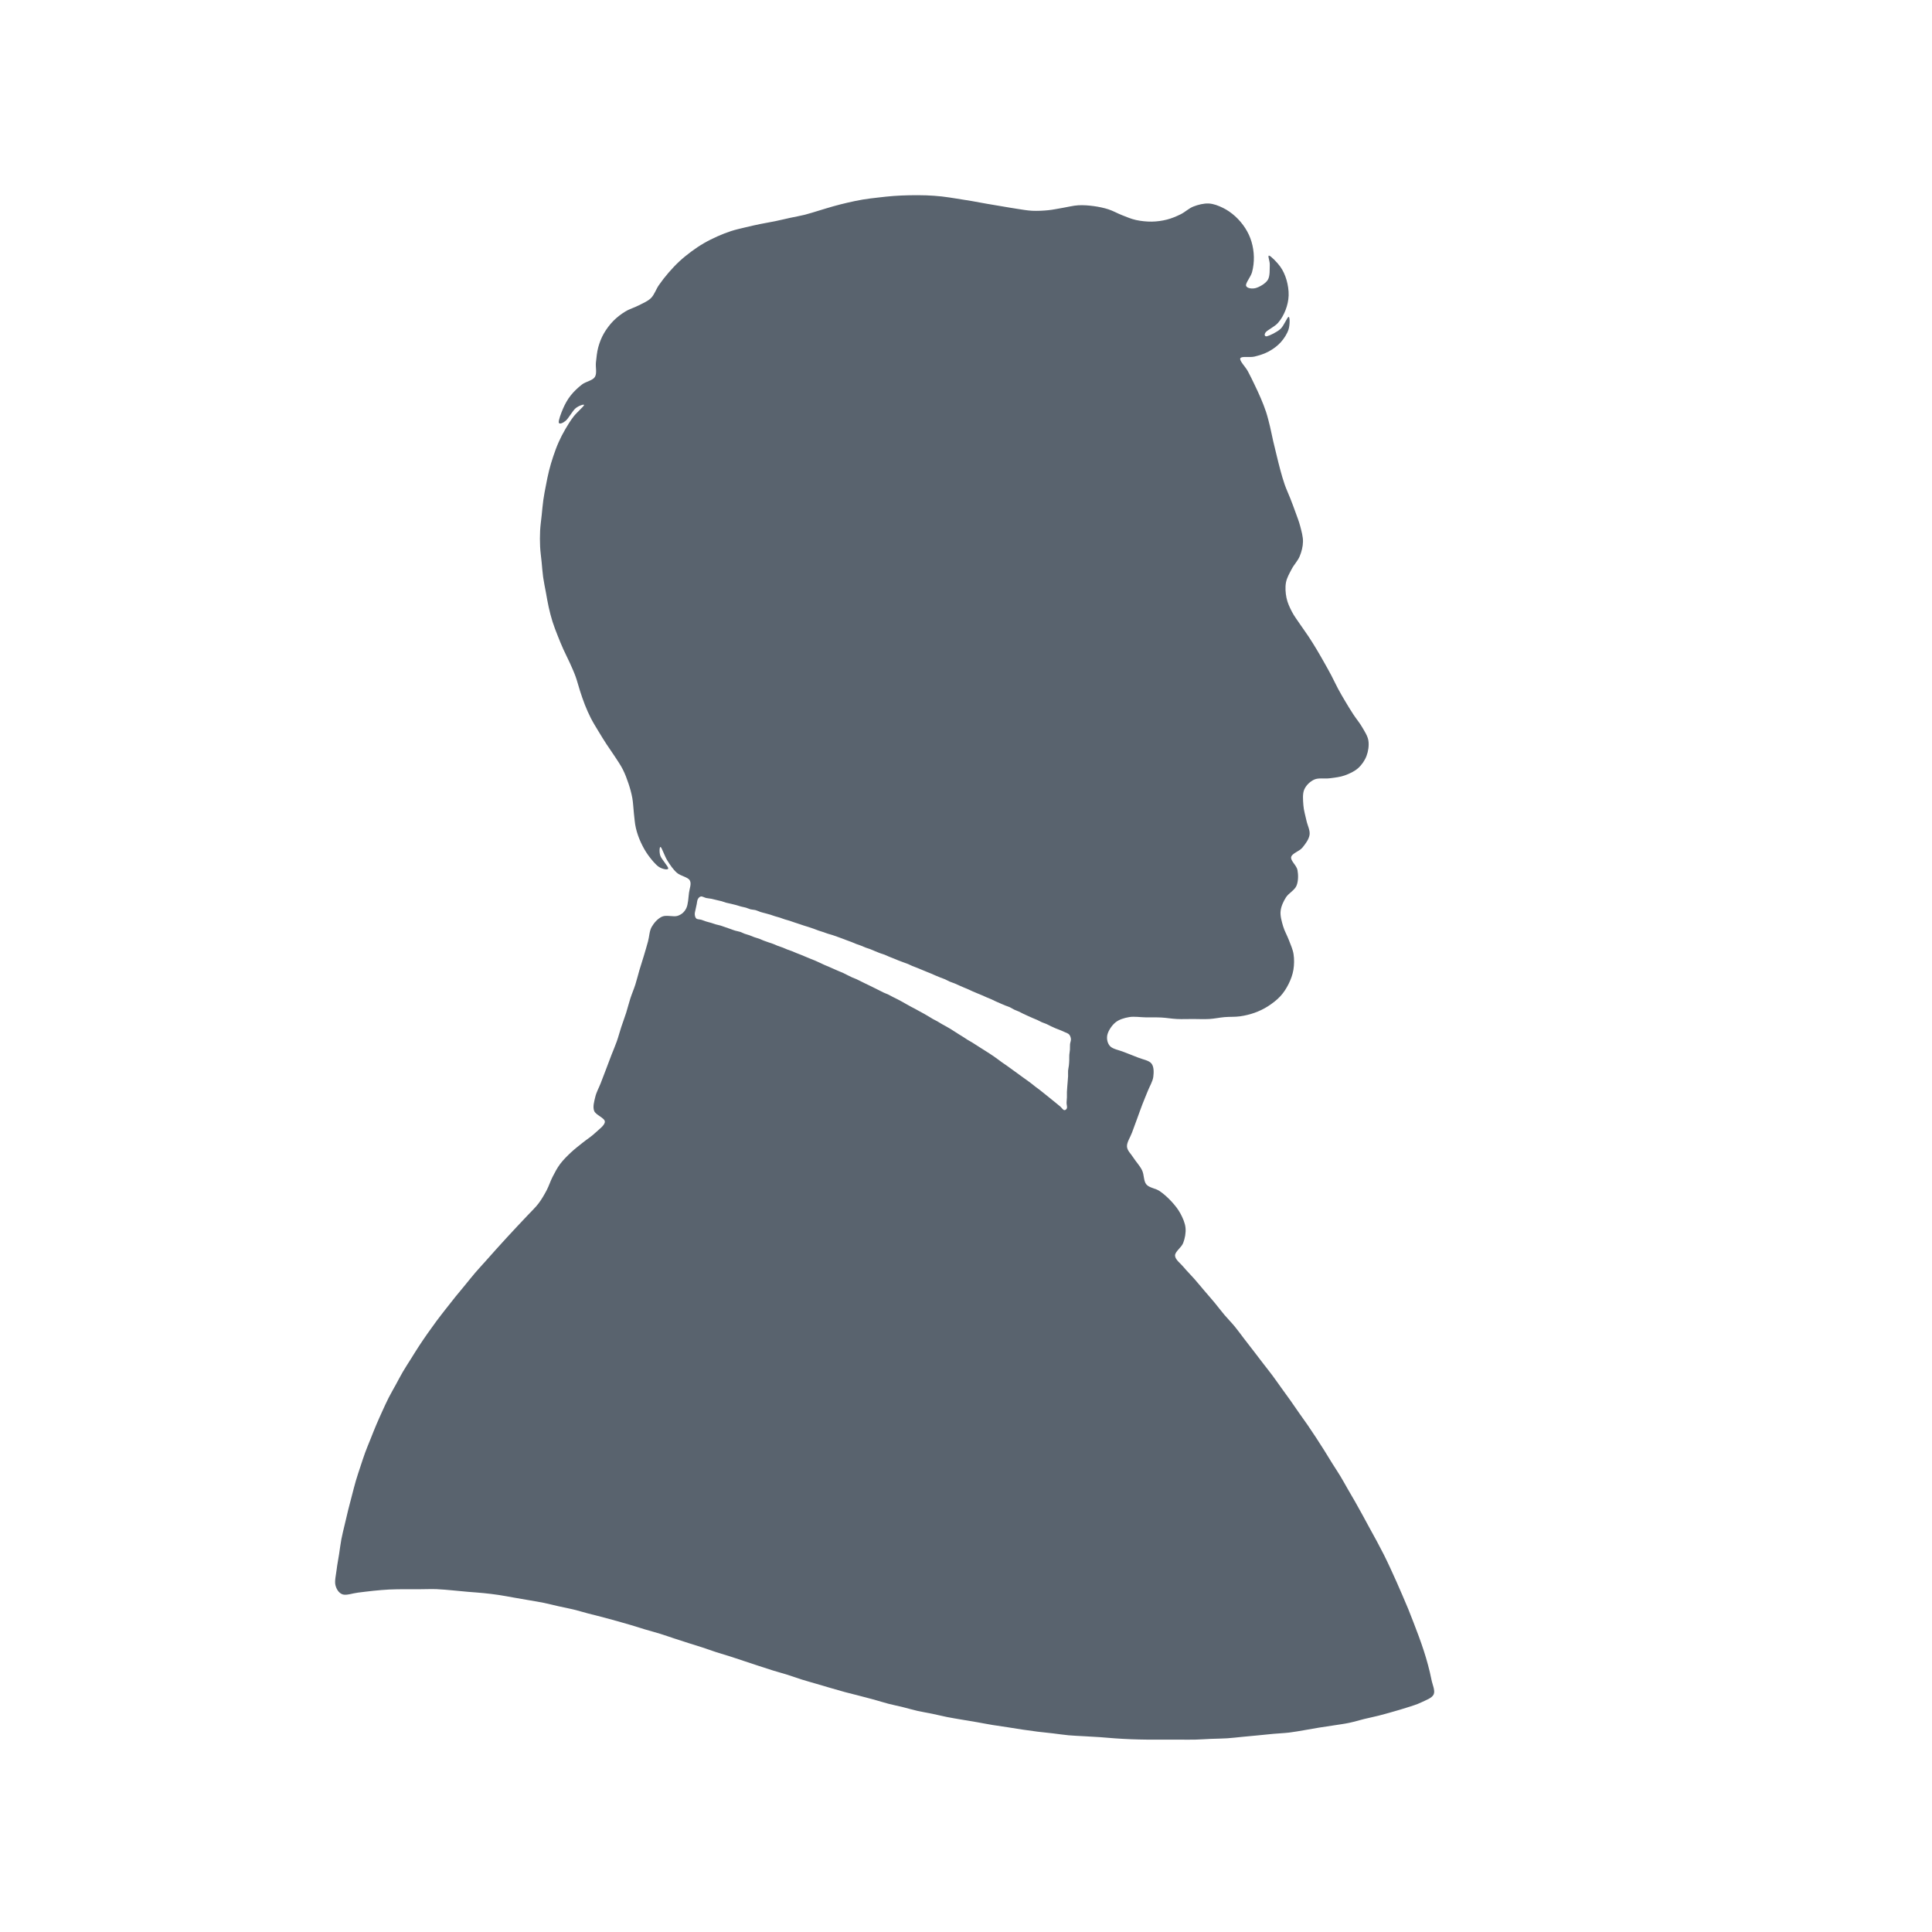
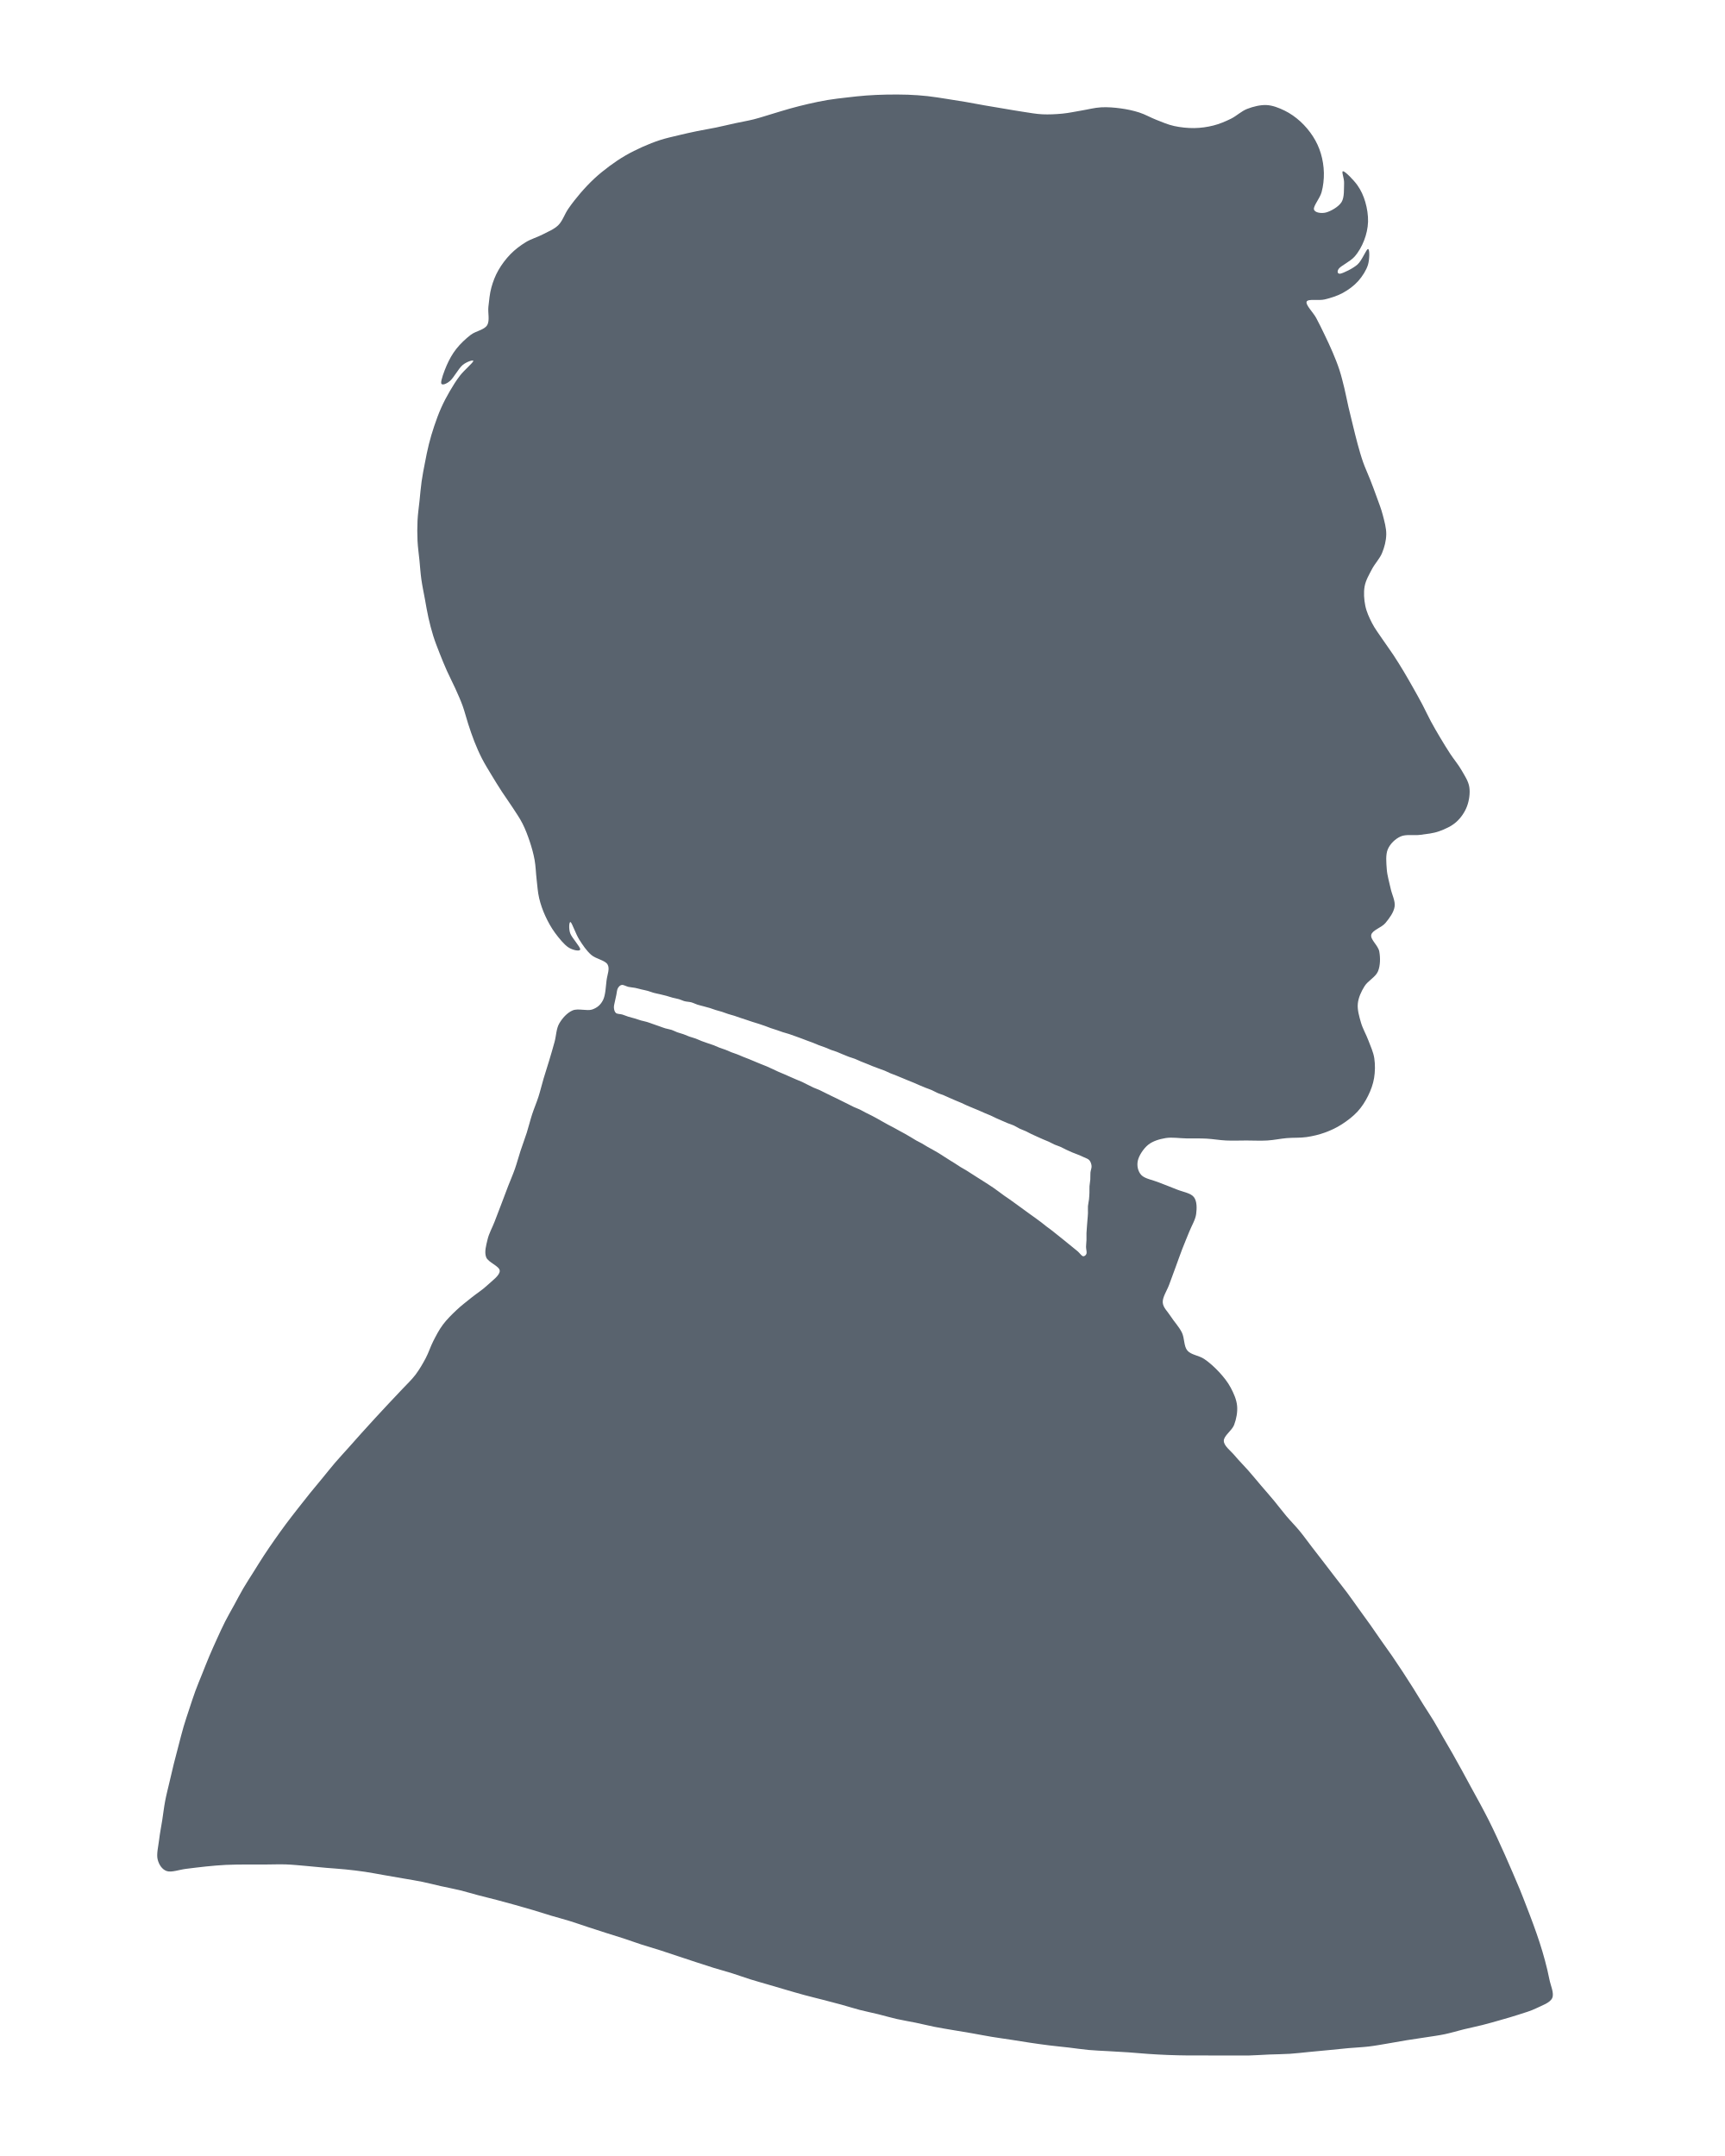
- <svg xmlns="http://www.w3.org/2000/svg" width="256" height="256" viewBox="0 0 256 256">
+ <svg xmlns="http://www.w3.org/2000/svg" width="180" height="225" viewBox="28 16 180 225">
  <g transform="translate(256 0) scale(-1 1)">
    <path d="M 133.277,25.883 C 132.560,25.910 131.895,25.958 131.219,26.031 C 130.543,26.103 129.884,26.218 129.220,26.319 C 128.556,26.421 127.893,26.526 127.233,26.639 C 126.574,26.752 125.931,26.879 125.263,26.996 C 124.594,27.113 123.893,27.229 123.222,27.341 C 122.552,27.453 121.905,27.570 121.239,27.668 C 120.573,27.766 119.911,27.896 119.227,27.928 C 118.544,27.959 117.817,27.923 117.138,27.858 C 116.458,27.793 115.824,27.645 115.152,27.536 C 114.481,27.426 113.788,27.238 113.108,27.200 C 112.428,27.163 111.733,27.221 111.070,27.310 C 110.407,27.400 109.752,27.537 109.128,27.737 C 108.505,27.937 107.938,28.273 107.329,28.509 C 106.720,28.745 106.134,29.009 105.476,29.152 C 104.819,29.295 104.066,29.375 103.382,29.366 C 102.698,29.357 102.014,29.259 101.375,29.096 C 100.736,28.933 100.136,28.678 99.549,28.389 C 98.962,28.100 98.472,27.599 97.855,27.362 C 97.239,27.124 96.496,26.935 95.847,26.964 C 95.199,26.993 94.554,27.253 93.966,27.537 C 93.377,27.822 92.812,28.221 92.317,28.671 C 91.821,29.121 91.351,29.681 90.994,30.239 C 90.636,30.797 90.362,31.384 90.173,32.018 C 89.983,32.651 89.869,33.365 89.856,34.039 C 89.843,34.712 89.923,35.424 90.096,36.058 C 90.268,36.693 90.969,37.494 90.893,37.847 C 90.816,38.200 90.116,38.301 89.635,38.175 C 89.155,38.048 88.325,37.596 88.011,37.088 C 87.696,36.580 87.775,35.664 87.747,35.128 C 87.719,34.592 88.073,33.840 87.844,33.871 C 87.615,33.902 86.757,34.776 86.372,35.311 C 85.986,35.847 85.720,36.444 85.533,37.083 C 85.346,37.722 85.226,38.479 85.247,39.148 C 85.269,39.816 85.425,40.486 85.662,41.095 C 85.899,41.703 86.233,42.310 86.669,42.797 C 87.105,43.283 88.035,43.721 88.277,44.015 C 88.519,44.308 88.446,44.626 88.123,44.557 C 87.801,44.488 86.824,44.027 86.344,43.599 C 85.865,43.171 85.429,41.982 85.247,41.988 C 85.066,41.994 85.084,43.075 85.255,43.632 C 85.426,44.189 85.836,44.841 86.273,45.330 C 86.709,45.819 87.291,46.246 87.875,46.566 C 88.458,46.886 89.145,47.097 89.775,47.249 C 90.404,47.401 91.505,47.156 91.653,47.477 C 91.800,47.798 90.973,48.601 90.661,49.177 C 90.350,49.753 90.070,50.334 89.783,50.932 C 89.496,51.531 89.198,52.156 88.940,52.766 C 88.682,53.377 88.440,53.972 88.237,54.594 C 88.035,55.216 87.879,55.858 87.722,56.500 C 87.566,57.141 87.447,57.798 87.298,58.443 C 87.150,59.088 86.993,59.718 86.832,60.369 C 86.672,61.019 86.511,61.702 86.333,62.345 C 86.155,62.988 85.982,63.612 85.765,64.229 C 85.548,64.845 85.266,65.435 85.029,66.043 C 84.791,66.651 84.560,67.261 84.341,67.877 C 84.122,68.492 83.878,69.087 83.712,69.735 C 83.547,70.383 83.335,71.105 83.347,71.767 C 83.358,72.428 83.534,73.102 83.782,73.705 C 84.030,74.309 84.531,74.808 84.834,75.388 C 85.138,75.969 85.486,76.551 85.603,77.189 C 85.720,77.826 85.665,78.571 85.535,79.213 C 85.405,79.854 85.124,80.455 84.825,81.038 C 84.527,81.620 84.113,82.155 83.743,82.708 C 83.372,83.261 82.968,83.800 82.602,84.355 C 82.236,84.910 81.893,85.463 81.547,86.037 C 81.202,86.611 80.858,87.217 80.530,87.798 C 80.202,88.379 79.885,88.944 79.579,89.523 C 79.273,90.103 79.005,90.698 78.694,91.276 C 78.383,91.853 78.051,92.422 77.713,92.988 C 77.375,93.555 77.037,94.110 76.668,94.674 C 76.298,95.238 75.827,95.792 75.496,96.372 C 75.164,96.951 74.773,97.521 74.678,98.152 C 74.583,98.783 74.698,99.553 74.926,100.158 C 75.154,100.764 75.561,101.354 76.045,101.786 C 76.529,102.218 77.204,102.528 77.829,102.751 C 78.453,102.974 79.124,103.034 79.793,103.124 C 80.462,103.214 81.277,103.041 81.842,103.291 C 82.408,103.542 82.942,104.060 83.184,104.628 C 83.427,105.196 83.344,106.020 83.295,106.701 C 83.247,107.382 83.028,108.064 82.892,108.717 C 82.755,109.370 82.386,110.018 82.476,110.619 C 82.567,111.220 83.026,111.834 83.433,112.324 C 83.839,112.815 84.807,113.067 84.914,113.563 C 85.021,114.058 84.192,114.662 84.075,115.297 C 83.958,115.932 83.957,116.770 84.212,117.373 C 84.468,117.975 85.259,118.352 85.609,118.913 C 85.960,119.474 86.252,120.106 86.315,120.740 C 86.378,121.373 86.171,122.074 85.987,122.714 C 85.804,123.353 85.445,123.955 85.213,124.576 C 84.981,125.197 84.696,125.786 84.596,126.439 C 84.497,127.092 84.508,127.842 84.615,128.494 C 84.723,129.146 84.951,129.767 85.241,130.354 C 85.530,130.940 85.894,131.516 86.352,132.012 C 86.809,132.509 87.419,132.970 87.985,133.334 C 88.550,133.697 89.133,133.971 89.747,134.193 C 90.362,134.415 91.004,134.569 91.670,134.666 C 92.337,134.763 93.063,134.714 93.745,134.774 C 94.426,134.833 95.061,134.981 95.760,135.022 C 96.460,135.064 97.227,135.022 97.944,135.022 C 98.661,135.022 99.370,135.055 100.062,135.022 C 100.755,134.990 101.410,134.865 102.101,134.828 C 102.792,134.792 103.497,134.814 104.210,134.804 C 104.922,134.794 105.710,134.658 106.375,134.770 C 107.040,134.883 107.718,135.086 108.201,135.479 C 108.683,135.871 109.154,136.598 109.270,137.124 C 109.387,137.650 109.262,138.256 108.899,138.634 C 108.536,139.012 107.708,139.143 107.094,139.392 C 106.480,139.640 105.827,139.872 105.216,140.127 C 104.604,140.382 103.765,140.494 103.426,140.922 C 103.087,141.350 103.106,142.096 103.184,142.696 C 103.262,143.295 103.654,143.914 103.895,144.520 C 104.136,145.127 104.392,145.716 104.630,146.335 C 104.868,146.953 105.096,147.608 105.324,148.230 C 105.553,148.852 105.776,149.456 106.001,150.069 C 106.225,150.682 106.697,151.360 106.670,151.911 C 106.643,152.461 106.172,152.846 105.839,153.372 C 105.506,153.898 104.961,154.472 104.671,155.067 C 104.381,155.662 104.487,156.485 104.099,156.944 C 103.711,157.403 102.896,157.448 102.344,157.822 C 101.793,158.195 101.251,158.688 100.791,159.185 C 100.331,159.682 99.898,160.217 99.585,160.804 C 99.271,161.391 98.972,162.059 98.911,162.708 C 98.850,163.357 98.989,164.088 99.221,164.698 C 99.452,165.308 100.309,165.835 100.299,166.369 C 100.289,166.904 99.583,167.392 99.160,167.904 C 98.737,168.416 98.222,168.917 97.760,169.443 C 97.299,169.969 96.841,170.528 96.389,171.058 C 95.938,171.588 95.486,172.096 95.050,172.622 C 94.614,173.148 94.214,173.689 93.772,174.212 C 93.330,174.735 92.837,175.226 92.396,175.761 C 91.955,176.295 91.545,176.874 91.126,177.418 C 90.708,177.961 90.297,178.487 89.885,179.023 C 89.473,179.558 89.066,180.096 88.654,180.631 C 88.242,181.167 87.816,181.697 87.413,182.236 C 87.011,182.776 86.637,183.317 86.239,183.869 C 85.841,184.421 85.418,184.995 85.026,185.550 C 84.634,186.104 84.268,186.648 83.884,187.195 C 83.501,187.743 83.103,188.285 82.725,188.834 C 82.347,189.384 81.979,189.938 81.615,190.493 C 81.251,191.049 80.899,191.598 80.541,192.167 C 80.183,192.736 79.826,193.337 79.469,193.906 C 79.113,194.476 78.744,195.019 78.403,195.584 C 78.061,196.148 77.749,196.726 77.420,197.296 C 77.091,197.866 76.758,198.423 76.429,199.004 C 76.099,199.584 75.763,200.194 75.442,200.778 C 75.121,201.362 74.817,201.932 74.503,202.508 C 74.189,203.084 73.867,203.657 73.557,204.235 C 73.248,204.813 72.939,205.392 72.645,205.976 C 72.351,206.561 72.075,207.142 71.795,207.743 C 71.514,208.344 71.231,208.976 70.961,209.581 C 70.692,210.186 70.435,210.775 70.177,211.375 C 69.918,211.974 69.658,212.572 69.411,213.176 C 69.164,213.780 68.930,214.390 68.695,214.999 C 68.460,215.608 68.227,216.207 68.001,216.830 C 67.775,217.453 67.541,218.106 67.338,218.739 C 67.134,219.371 66.947,219.989 66.779,220.626 C 66.610,221.262 66.451,221.909 66.326,222.557 C 66.202,223.206 65.802,224.013 66.030,224.517 C 66.258,225.021 67.111,225.294 67.696,225.583 C 68.280,225.871 68.917,226.043 69.539,226.248 C 70.160,226.453 70.793,226.630 71.425,226.811 C 72.056,226.992 72.688,227.172 73.327,227.334 C 73.966,227.496 74.609,227.623 75.260,227.782 C 75.911,227.941 76.574,228.149 77.234,228.287 C 77.894,228.426 78.555,228.509 79.218,228.614 C 79.881,228.718 80.549,228.809 81.211,228.917 C 81.873,229.024 82.527,229.150 83.188,229.260 C 83.849,229.369 84.493,229.493 85.177,229.574 C 85.860,229.654 86.598,229.682 87.289,229.744 C 87.980,229.806 88.645,229.880 89.324,229.946 C 90.003,230.012 90.684,230.074 91.363,230.139 C 92.043,230.203 92.703,230.289 93.402,230.334 C 94.100,230.379 94.849,230.380 95.553,230.409 C 96.258,230.438 96.932,230.492 97.631,230.509 C 98.330,230.525 99.044,230.509 99.750,230.509 C 100.456,230.509 101.162,230.509 101.869,230.509 C 102.575,230.509 103.274,230.517 103.987,230.508 C 104.701,230.500 105.444,230.485 106.149,230.457 C 106.855,230.430 107.534,230.390 108.221,230.343 C 108.908,230.297 109.586,230.228 110.273,230.181 C 110.959,230.133 111.652,230.100 112.341,230.059 C 113.031,230.018 113.717,229.998 114.408,229.934 C 115.099,229.871 115.802,229.760 116.486,229.680 C 117.170,229.601 117.841,229.540 118.512,229.456 C 119.184,229.373 119.851,229.278 120.516,229.179 C 121.182,229.081 121.841,228.968 122.505,228.866 C 123.169,228.763 123.829,228.677 124.500,228.566 C 125.171,228.456 125.863,228.317 126.532,228.200 C 127.201,228.084 127.853,227.981 128.513,227.867 C 129.172,227.754 129.835,227.649 130.488,227.520 C 131.140,227.390 131.769,227.230 132.430,227.093 C 133.090,226.956 133.793,226.846 134.449,226.697 C 135.105,226.549 135.722,226.361 136.363,226.203 C 137.004,226.046 137.658,225.918 138.295,225.753 C 138.933,225.587 139.555,225.383 140.189,225.209 C 140.823,225.034 141.452,224.874 142.100,224.706 C 142.747,224.538 143.429,224.376 144.074,224.201 C 144.719,224.027 145.338,223.843 145.968,223.660 C 146.599,223.478 147.228,223.290 147.858,223.105 C 148.487,222.921 149.122,222.747 149.747,222.551 C 150.372,222.356 150.974,222.130 151.609,221.931 C 152.244,221.732 152.918,221.553 153.554,221.357 C 154.190,221.161 154.801,220.957 155.423,220.754 C 156.045,220.551 156.666,220.343 157.287,220.137 C 157.908,219.932 158.517,219.723 159.150,219.520 C 159.783,219.318 160.454,219.128 161.086,218.923 C 161.718,218.718 162.321,218.494 162.943,218.291 C 163.565,218.087 164.194,217.900 164.818,217.701 C 165.441,217.502 166.064,217.300 166.686,217.096 C 167.307,216.892 167.913,216.675 168.549,216.478 C 169.184,216.281 169.861,216.106 170.499,215.916 C 171.137,215.726 171.749,215.524 172.378,215.336 C 173.006,215.149 173.638,214.970 174.271,214.793 C 174.904,214.616 175.539,214.443 176.176,214.275 C 176.813,214.108 177.446,213.958 178.093,213.788 C 178.739,213.618 179.404,213.414 180.055,213.255 C 180.707,213.097 181.354,212.981 182.001,212.836 C 182.647,212.692 183.282,212.520 183.933,212.387 C 184.584,212.253 185.239,212.154 185.907,212.036 C 186.576,211.919 187.275,211.799 187.944,211.683 C 188.613,211.567 189.255,211.439 189.921,211.340 C 190.586,211.242 191.259,211.162 191.937,211.093 C 192.615,211.023 193.305,210.985 193.987,210.925 C 194.668,210.865 195.334,210.792 196.026,210.733 C 196.718,210.674 197.441,210.596 198.141,210.571 C 198.840,210.545 199.522,210.578 200.222,210.579 C 200.922,210.581 201.637,210.573 202.341,210.579 C 203.044,210.586 203.750,210.586 204.443,210.620 C 205.135,210.655 205.805,210.716 206.493,210.785 C 207.182,210.853 207.891,210.950 208.575,211.031 C 209.258,211.111 210.100,211.431 210.596,211.266 C 211.092,211.102 211.419,210.588 211.552,210.041 C 211.685,209.495 211.476,208.671 211.395,207.987 C 211.315,207.304 211.174,206.613 211.069,205.940 C 210.964,205.266 210.890,204.601 210.765,203.946 C 210.641,203.292 210.473,202.655 210.323,202.011 C 210.173,201.367 210.025,200.722 209.866,200.081 C 209.707,199.441 209.540,198.814 209.370,198.168 C 209.200,197.521 209.033,196.841 208.845,196.202 C 208.658,195.563 208.449,194.954 208.244,194.332 C 208.039,193.711 207.840,193.087 207.615,192.474 C 207.390,191.861 207.136,191.260 206.893,190.654 C 206.651,190.048 206.419,189.449 206.160,188.839 C 205.902,188.229 205.618,187.597 205.343,186.994 C 205.067,186.391 204.804,185.805 204.507,185.221 C 204.211,184.638 203.878,184.069 203.563,183.494 C 203.248,182.918 202.955,182.344 202.617,181.767 C 202.279,181.190 201.892,180.601 201.535,180.032 C 201.178,179.463 200.839,178.908 200.475,178.352 C 200.111,177.796 199.734,177.246 199.351,176.698 C 198.968,176.151 198.578,175.606 198.177,175.066 C 197.775,174.526 197.364,174.001 196.942,173.459 C 196.519,172.917 196.075,172.352 195.641,171.814 C 195.207,171.277 194.768,170.758 194.338,170.235 C 193.907,169.712 193.502,169.194 193.059,168.676 C 192.616,168.159 192.134,167.642 191.677,167.130 C 191.221,166.618 190.781,166.119 190.318,165.604 C 189.854,165.089 189.371,164.555 188.897,164.040 C 188.423,163.524 187.952,163.018 187.476,162.509 C 187.000,162.000 186.510,161.492 186.039,160.986 C 185.568,160.480 185.060,160.014 184.649,159.472 C 184.239,158.931 183.887,158.322 183.575,157.734 C 183.264,157.146 183.081,156.526 182.782,155.944 C 182.483,155.361 182.184,154.775 181.782,154.239 C 181.380,153.703 180.869,153.198 180.371,152.727 C 179.873,152.256 179.333,151.848 178.796,151.415 C 178.258,150.982 177.636,150.594 177.146,150.128 C 176.655,149.661 175.833,149.102 175.854,148.615 C 175.874,148.128 177.058,147.752 177.269,147.206 C 177.480,146.660 177.266,145.953 177.121,145.338 C 176.976,144.723 176.640,144.135 176.400,143.518 C 176.160,142.900 175.914,142.253 175.678,141.634 C 175.442,141.014 175.220,140.411 174.985,139.802 C 174.750,139.193 174.485,138.596 174.269,137.980 C 174.052,137.363 173.892,136.734 173.685,136.103 C 173.479,135.471 173.230,134.825 173.029,134.192 C 172.827,133.558 172.680,132.923 172.477,132.301 C 172.275,131.679 172.013,131.081 171.813,130.457 C 171.613,129.834 171.464,129.189 171.278,128.560 C 171.092,127.931 170.887,127.320 170.696,126.682 C 170.505,126.044 170.307,125.377 170.132,124.733 C 169.957,124.088 169.960,123.363 169.646,122.815 C 169.332,122.268 168.823,121.692 168.250,121.448 C 167.677,121.204 166.738,121.535 166.207,121.352 C 165.676,121.169 165.316,120.855 165.066,120.349 C 164.816,119.843 164.784,118.931 164.707,118.314 C 164.631,117.697 164.339,117.091 164.606,116.646 C 164.873,116.202 165.818,116.081 166.311,115.647 C 166.803,115.214 167.203,114.615 167.561,114.046 C 167.919,113.477 168.300,112.343 168.457,112.234 C 168.614,112.125 168.669,112.918 168.502,113.392 C 168.336,113.866 167.426,114.832 167.457,115.078 C 167.489,115.324 168.253,115.156 168.691,114.868 C 169.129,114.581 169.684,113.899 170.086,113.352 C 170.487,112.806 170.823,112.192 171.099,111.589 C 171.375,110.986 171.589,110.372 171.740,109.735 C 171.891,109.098 171.926,108.432 172.006,107.766 C 172.085,107.100 172.097,106.394 172.216,105.737 C 172.336,105.081 172.511,104.458 172.720,103.827 C 172.930,103.197 173.174,102.549 173.473,101.956 C 173.772,101.363 174.154,100.825 174.513,100.268 C 174.873,99.711 175.271,99.169 175.633,98.613 C 175.994,98.056 176.338,97.503 176.683,96.929 C 177.028,96.355 177.400,95.760 177.704,95.169 C 178.007,94.577 178.263,93.988 178.504,93.381 C 178.745,92.775 178.947,92.152 179.151,91.530 C 179.355,90.909 179.506,90.265 179.729,89.651 C 179.952,89.037 180.219,88.452 180.490,87.847 C 180.762,87.243 181.088,86.629 181.358,86.024 C 181.628,85.419 181.873,84.824 182.111,84.217 C 182.349,83.609 182.590,83.002 182.787,82.378 C 182.983,81.753 183.146,81.114 183.292,80.468 C 183.439,79.822 183.542,79.170 183.665,78.504 C 183.788,77.838 183.936,77.143 184.031,76.472 C 184.125,75.801 184.164,75.150 184.231,74.479 C 184.298,73.807 184.398,73.135 184.432,72.443 C 184.465,71.751 184.466,71.020 184.432,70.324 C 184.397,69.628 184.295,68.949 184.224,68.269 C 184.153,67.588 184.099,66.901 184.005,66.241 C 183.912,65.581 183.788,64.954 183.661,64.307 C 183.535,63.660 183.410,62.999 183.248,62.360 C 183.087,61.720 182.904,61.100 182.692,60.471 C 182.480,59.842 182.245,59.190 181.975,58.585 C 181.706,57.980 181.407,57.408 181.075,56.839 C 180.742,56.270 180.392,55.700 179.981,55.173 C 179.570,54.647 178.651,53.860 178.611,53.681 C 178.570,53.503 179.334,53.759 179.738,54.104 C 180.142,54.448 180.666,55.434 181.037,55.749 C 181.407,56.064 181.903,56.266 181.961,55.993 C 182.018,55.721 181.644,54.712 181.382,54.114 C 181.119,53.517 180.802,52.937 180.385,52.408 C 179.968,51.880 179.415,51.355 178.880,50.945 C 178.345,50.535 177.482,50.439 177.175,49.948 C 176.867,49.458 177.110,48.658 177.035,48.002 C 176.961,47.345 176.901,46.645 176.727,46.010 C 176.553,45.376 176.323,44.776 175.992,44.196 C 175.661,43.616 175.215,43.018 174.740,42.532 C 174.265,42.045 173.705,41.621 173.141,41.276 C 172.578,40.931 171.928,40.760 171.360,40.461 C 170.791,40.162 170.173,39.929 169.730,39.484 C 169.287,39.039 169.087,38.348 168.702,37.791 C 168.317,37.233 167.873,36.664 167.420,36.139 C 166.967,35.613 166.487,35.104 165.985,34.637 C 165.482,34.170 164.945,33.736 164.405,33.336 C 163.865,32.935 163.321,32.568 162.743,32.233 C 162.165,31.897 161.543,31.591 160.938,31.321 C 160.332,31.051 159.735,30.814 159.112,30.613 C 158.489,30.413 157.841,30.272 157.198,30.117 C 156.556,29.962 155.910,29.818 155.259,29.683 C 154.609,29.549 153.955,29.448 153.294,29.311 C 152.634,29.175 151.955,29.006 151.297,28.863 C 150.639,28.720 149.988,28.614 149.348,28.453 C 148.709,28.291 148.089,28.082 147.460,27.896 C 146.831,27.709 146.208,27.509 145.574,27.333 C 144.940,27.158 144.312,26.995 143.657,26.845 C 143.002,26.696 142.314,26.548 141.644,26.436 C 140.973,26.324 140.307,26.252 139.633,26.174 C 138.959,26.096 138.286,26.017 137.600,25.967 C 136.915,25.917 136.241,25.887 135.520,25.873 C 134.800,25.859 133.994,25.857 133.277,25.883 Z M 163.114,118.787 C 163.300,118.812 163.437,118.969 163.532,119.139 C 163.627,119.309 163.634,119.585 163.683,119.808 C 163.733,120.032 163.786,120.254 163.829,120.480 C 163.871,120.706 163.956,120.961 163.939,121.166 C 163.922,121.372 163.873,121.597 163.727,121.716 C 163.581,121.834 163.279,121.812 163.062,121.877 C 162.845,121.942 162.640,122.037 162.424,122.105 C 162.208,122.173 161.984,122.220 161.767,122.285 C 161.550,122.349 161.332,122.433 161.121,122.494 C 160.911,122.554 160.712,122.585 160.502,122.648 C 160.292,122.710 160.075,122.795 159.862,122.869 C 159.649,122.943 159.435,123.017 159.222,123.092 C 159.009,123.166 158.800,123.252 158.583,123.316 C 158.366,123.381 158.126,123.411 157.918,123.479 C 157.711,123.547 157.542,123.650 157.337,123.725 C 157.133,123.800 156.902,123.853 156.690,123.928 C 156.477,124.004 156.274,124.103 156.061,124.178 C 155.848,124.254 155.625,124.305 155.414,124.382 C 155.202,124.460 154.993,124.564 154.790,124.643 C 154.586,124.722 154.400,124.783 154.194,124.855 C 153.988,124.926 153.763,124.992 153.552,125.072 C 153.341,125.152 153.139,125.253 152.929,125.334 C 152.718,125.415 152.499,125.476 152.289,125.556 C 152.078,125.637 151.869,125.740 151.666,125.819 C 151.463,125.898 151.273,125.952 151.070,126.031 C 150.867,126.110 150.656,126.208 150.447,126.292 C 150.238,126.377 150.025,126.454 149.816,126.538 C 149.607,126.623 149.401,126.713 149.193,126.800 C 148.985,126.887 148.770,126.976 148.568,127.058 C 148.366,127.140 148.182,127.206 147.981,127.292 C 147.781,127.377 147.571,127.478 147.366,127.572 C 147.161,127.667 146.959,127.768 146.753,127.859 C 146.546,127.951 146.336,128.032 146.129,128.121 C 145.922,128.211 145.710,128.307 145.510,128.395 C 145.311,128.483 145.133,128.563 144.932,128.648 C 144.732,128.733 144.513,128.813 144.307,128.907 C 144.102,129.001 143.904,129.111 143.702,129.211 C 143.499,129.312 143.292,129.420 143.093,129.510 C 142.894,129.599 142.707,129.657 142.508,129.746 C 142.309,129.836 142.103,129.947 141.901,130.047 C 141.698,130.147 141.496,130.248 141.293,130.347 C 141.090,130.446 140.885,130.541 140.682,130.640 C 140.479,130.739 140.271,130.844 140.075,130.941 C 139.880,131.038 139.704,131.126 139.509,131.223 C 139.313,131.321 139.107,131.432 138.903,131.527 C 138.698,131.621 138.484,131.693 138.280,131.790 C 138.076,131.887 137.881,132.006 137.680,132.109 C 137.479,132.212 137.267,132.310 137.072,132.410 C 136.878,132.510 136.705,132.602 136.513,132.708 C 136.321,132.814 136.118,132.933 135.920,133.044 C 135.722,133.155 135.524,133.267 135.325,133.375 C 135.126,133.482 134.923,133.582 134.723,133.690 C 134.524,133.797 134.321,133.915 134.128,134.020 C 133.936,134.126 133.761,134.214 133.570,134.322 C 133.379,134.429 133.176,134.549 132.981,134.665 C 132.785,134.782 132.593,134.907 132.395,135.019 C 132.197,135.130 131.992,135.224 131.794,135.335 C 131.596,135.447 131.398,135.578 131.208,135.687 C 131.018,135.797 130.843,135.886 130.652,135.994 C 130.461,136.102 130.256,136.216 130.061,136.334 C 129.866,136.452 129.675,136.580 129.482,136.704 C 129.289,136.827 129.096,136.951 128.903,137.073 C 128.709,137.195 128.507,137.315 128.320,137.434 C 128.134,137.553 127.971,137.670 127.783,137.785 C 127.595,137.901 127.387,138.008 127.192,138.127 C 126.997,138.245 126.806,138.373 126.613,138.496 C 126.420,138.620 126.228,138.743 126.034,138.866 C 125.841,138.988 125.641,139.113 125.454,139.232 C 125.267,139.350 125.100,139.456 124.914,139.577 C 124.728,139.698 124.529,139.826 124.339,139.958 C 124.150,140.089 123.963,140.228 123.776,140.364 C 123.589,140.501 123.398,140.649 123.215,140.778 C 123.033,140.908 122.866,141.014 122.683,141.142 C 122.500,141.270 122.306,141.411 122.119,141.547 C 121.931,141.683 121.744,141.820 121.556,141.956 C 121.369,142.093 121.181,142.229 120.994,142.365 C 120.806,142.502 120.613,142.643 120.431,142.774 C 120.249,142.904 120.085,143.018 119.904,143.150 C 119.723,143.282 119.529,143.424 119.344,143.565 C 119.159,143.707 118.978,143.859 118.792,144.002 C 118.607,144.144 118.418,144.276 118.233,144.418 C 118.048,144.561 117.860,144.716 117.683,144.857 C 117.506,144.999 117.346,145.125 117.170,145.267 C 116.993,145.410 116.805,145.565 116.622,145.713 C 116.440,145.861 116.257,146.009 116.074,146.157 C 115.892,146.306 115.707,146.448 115.527,146.604 C 115.348,146.761 115.149,147.057 114.999,147.096 C 114.849,147.134 114.683,146.997 114.628,146.835 C 114.574,146.673 114.674,146.364 114.674,146.127 C 114.674,145.890 114.635,145.655 114.628,145.414 C 114.620,145.173 114.636,144.923 114.628,144.682 C 114.620,144.441 114.596,144.199 114.579,143.970 C 114.563,143.741 114.544,143.537 114.526,143.309 C 114.508,143.080 114.482,142.839 114.474,142.599 C 114.465,142.358 114.491,142.103 114.474,141.867 C 114.456,141.630 114.392,141.412 114.367,141.179 C 114.341,140.946 114.328,140.699 114.319,140.467 C 114.311,140.234 114.328,140.016 114.313,139.786 C 114.298,139.556 114.246,139.326 114.229,139.089 C 114.213,138.852 114.236,138.598 114.214,138.363 C 114.192,138.128 114.078,137.894 114.097,137.680 C 114.116,137.466 114.198,137.231 114.329,137.080 C 114.461,136.929 114.690,136.870 114.886,136.774 C 115.082,136.677 115.297,136.589 115.505,136.503 C 115.714,136.416 115.928,136.345 116.136,136.257 C 116.343,136.170 116.548,136.074 116.752,135.978 C 116.956,135.881 117.160,135.764 117.359,135.677 C 117.559,135.589 117.750,135.540 117.950,135.453 C 118.149,135.365 118.352,135.245 118.557,135.151 C 118.762,135.058 118.973,134.979 119.180,134.890 C 119.387,134.800 119.600,134.704 119.798,134.614 C 119.997,134.524 120.176,134.445 120.372,134.351 C 120.569,134.256 120.773,134.140 120.978,134.045 C 121.183,133.951 121.398,133.882 121.602,133.785 C 121.805,133.687 121.994,133.554 122.199,133.460 C 122.404,133.366 122.630,133.303 122.833,133.222 C 123.035,133.141 123.212,133.059 123.412,132.972 C 123.612,132.886 123.827,132.795 124.032,132.701 C 124.237,132.608 124.437,132.501 124.643,132.409 C 124.849,132.317 125.060,132.239 125.268,132.150 C 125.475,132.061 125.686,131.961 125.886,131.876 C 126.086,131.790 126.268,131.719 126.469,131.635 C 126.671,131.552 126.887,131.464 127.093,131.373 C 127.299,131.282 127.501,131.179 127.707,131.089 C 127.913,130.998 128.124,130.917 128.331,130.829 C 128.539,130.740 128.752,130.646 128.951,130.558 C 129.151,130.470 129.326,130.383 129.528,130.301 C 129.730,130.219 129.955,130.155 130.163,130.066 C 130.370,129.977 130.563,129.856 130.770,129.766 C 130.977,129.676 131.193,129.608 131.402,129.525 C 131.612,129.442 131.827,129.352 132.027,129.267 C 132.228,129.182 132.405,129.098 132.605,129.013 C 132.806,128.928 133.023,128.844 133.232,128.759 C 133.441,128.673 133.649,128.587 133.857,128.500 C 134.065,128.414 134.273,128.326 134.482,128.242 C 134.691,128.158 134.912,128.083 135.113,127.999 C 135.314,127.914 135.485,127.817 135.687,127.735 C 135.888,127.652 136.111,127.581 136.323,127.502 C 136.534,127.424 136.746,127.347 136.956,127.264 C 137.166,127.181 137.372,127.090 137.581,127.006 C 137.790,126.921 138.009,126.840 138.210,126.757 C 138.411,126.673 138.584,126.581 138.788,126.502 C 138.991,126.424 139.219,126.365 139.430,126.287 C 139.642,126.209 139.849,126.119 140.057,126.033 C 140.265,125.947 140.476,125.847 140.680,125.770 C 140.884,125.692 141.075,125.645 141.279,125.568 C 141.483,125.491 141.693,125.388 141.904,125.308 C 142.114,125.227 142.332,125.163 142.542,125.082 C 142.753,125.001 142.957,124.905 143.167,124.823 C 143.377,124.741 143.598,124.666 143.802,124.590 C 144.007,124.514 144.188,124.441 144.392,124.365 C 144.597,124.289 144.816,124.210 145.029,124.134 C 145.241,124.058 145.452,123.979 145.667,123.909 C 145.883,123.839 146.104,123.786 146.320,123.716 C 146.535,123.647 146.752,123.562 146.959,123.493 C 147.166,123.423 147.355,123.370 147.561,123.298 C 147.767,123.226 147.982,123.136 148.195,123.060 C 148.407,122.984 148.622,122.913 148.837,122.843 C 149.052,122.773 149.270,122.712 149.486,122.642 C 149.701,122.573 149.921,122.495 150.128,122.426 C 150.335,122.357 150.523,122.299 150.730,122.229 C 150.937,122.160 151.154,122.076 151.370,122.008 C 151.586,121.939 151.808,121.887 152.023,121.818 C 152.239,121.749 152.447,121.662 152.662,121.593 C 152.878,121.525 153.108,121.471 153.317,121.406 C 153.526,121.341 153.706,121.266 153.915,121.202 C 154.124,121.137 154.353,121.080 154.572,121.020 C 154.791,120.960 155.015,120.912 155.230,120.843 C 155.446,120.773 155.644,120.662 155.863,120.603 C 156.083,120.544 156.335,120.544 156.548,120.490 C 156.761,120.435 156.932,120.338 157.143,120.276 C 157.353,120.215 157.591,120.179 157.810,120.121 C 158.030,120.062 158.242,119.985 158.461,119.925 C 158.681,119.865 158.903,119.814 159.126,119.761 C 159.348,119.709 159.583,119.668 159.795,119.610 C 160.006,119.551 160.184,119.471 160.396,119.412 C 160.607,119.353 160.842,119.310 161.064,119.257 C 161.286,119.204 161.503,119.139 161.728,119.094 C 161.954,119.050 162.187,119.042 162.417,118.991 C 162.648,118.940 162.928,118.762 163.114,118.787 Z" fill="#59636e" fill-rule="evenodd" />
  </g>
</svg>
